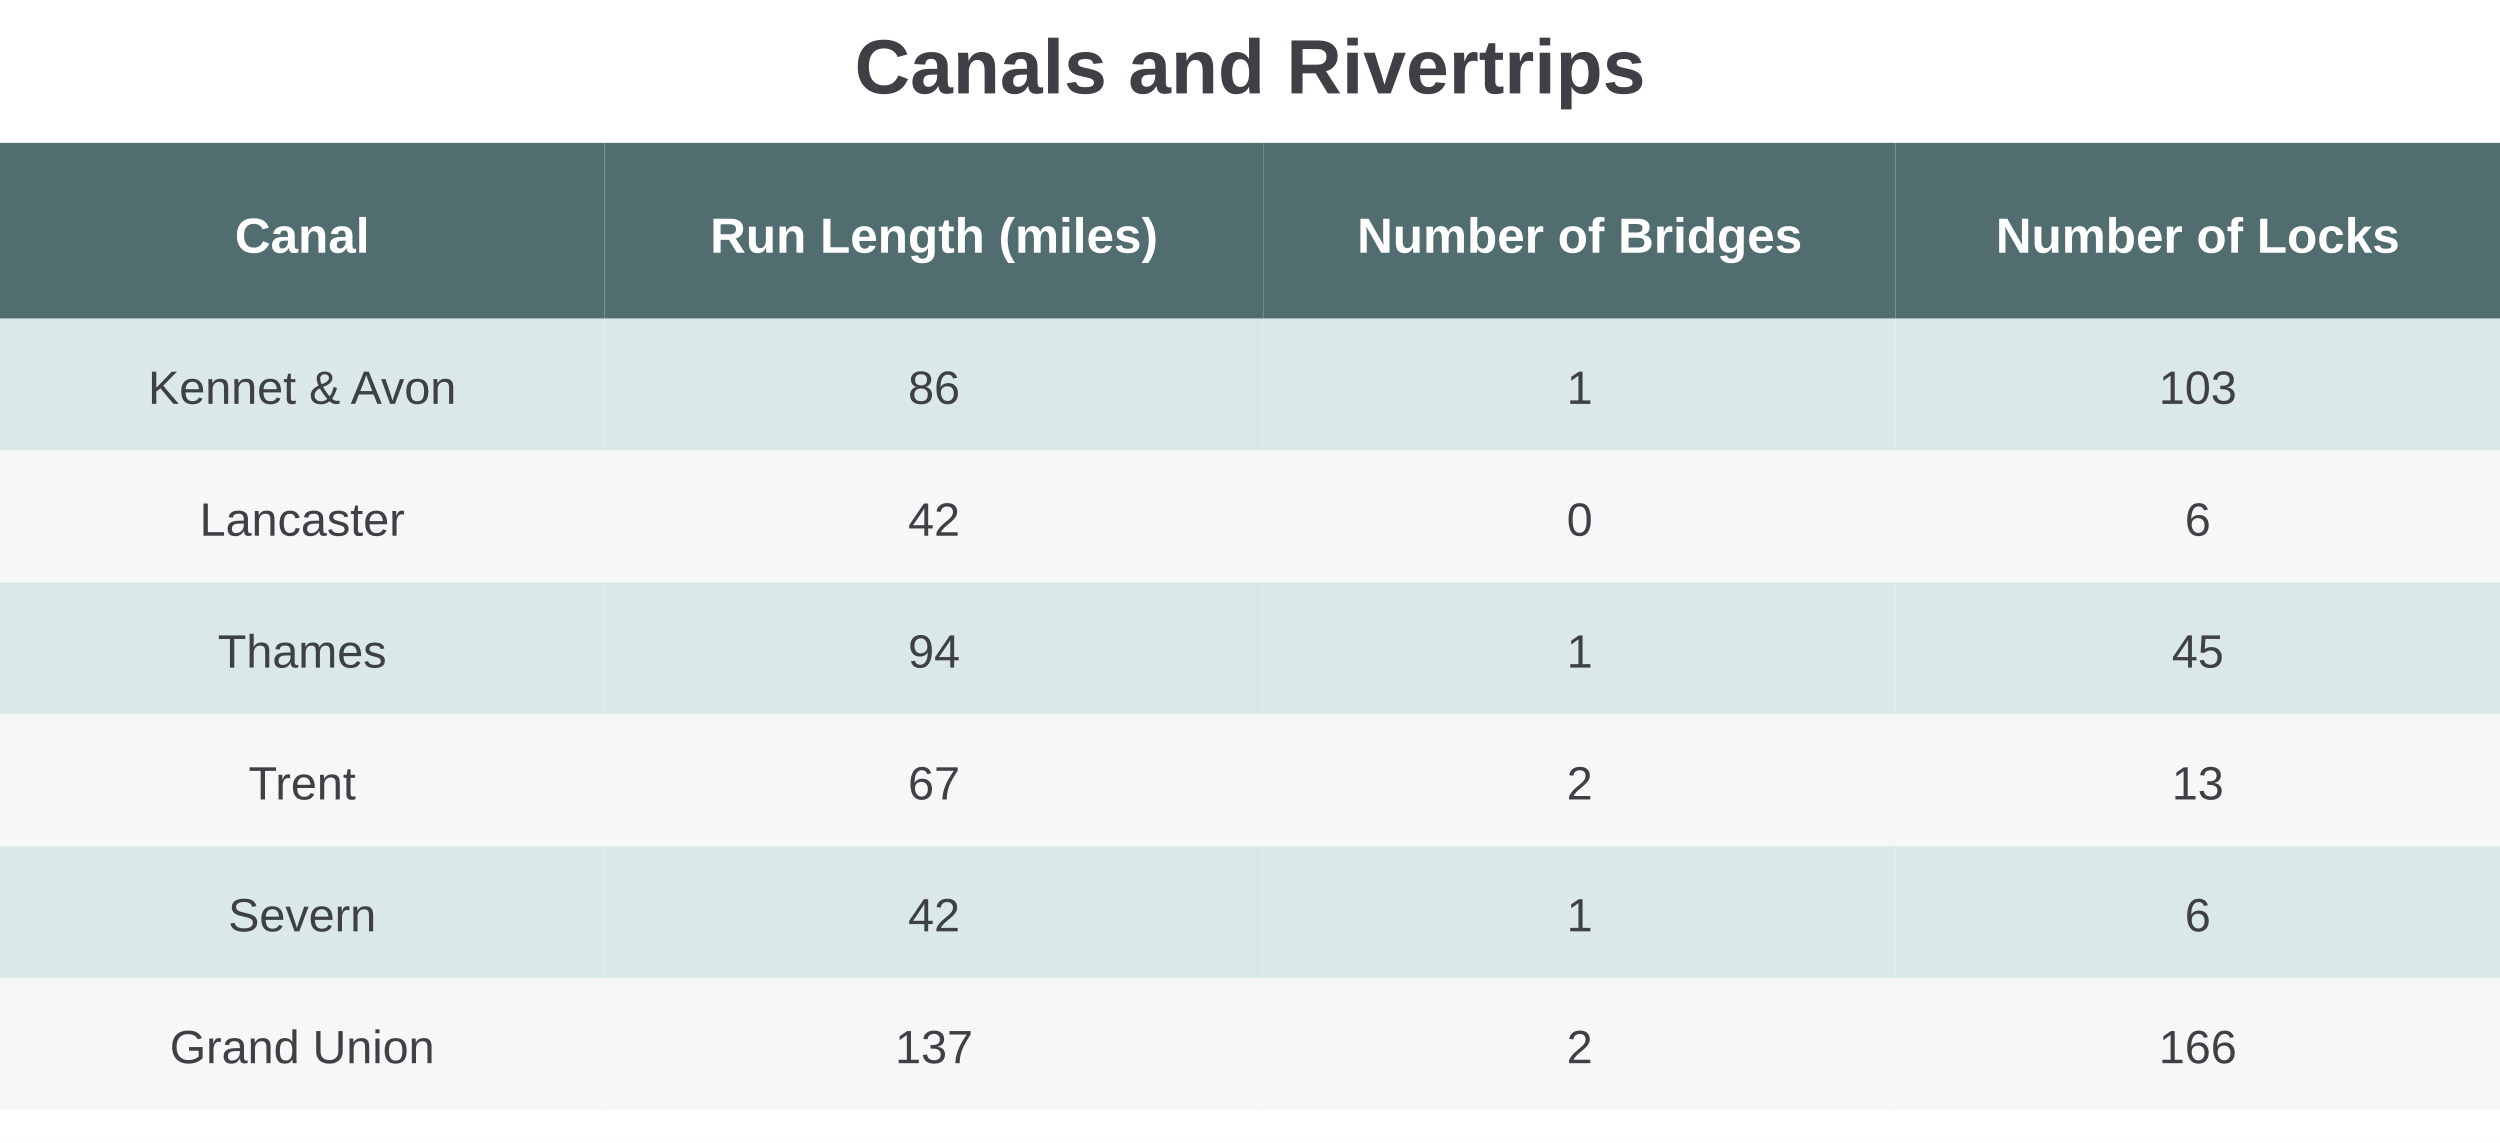
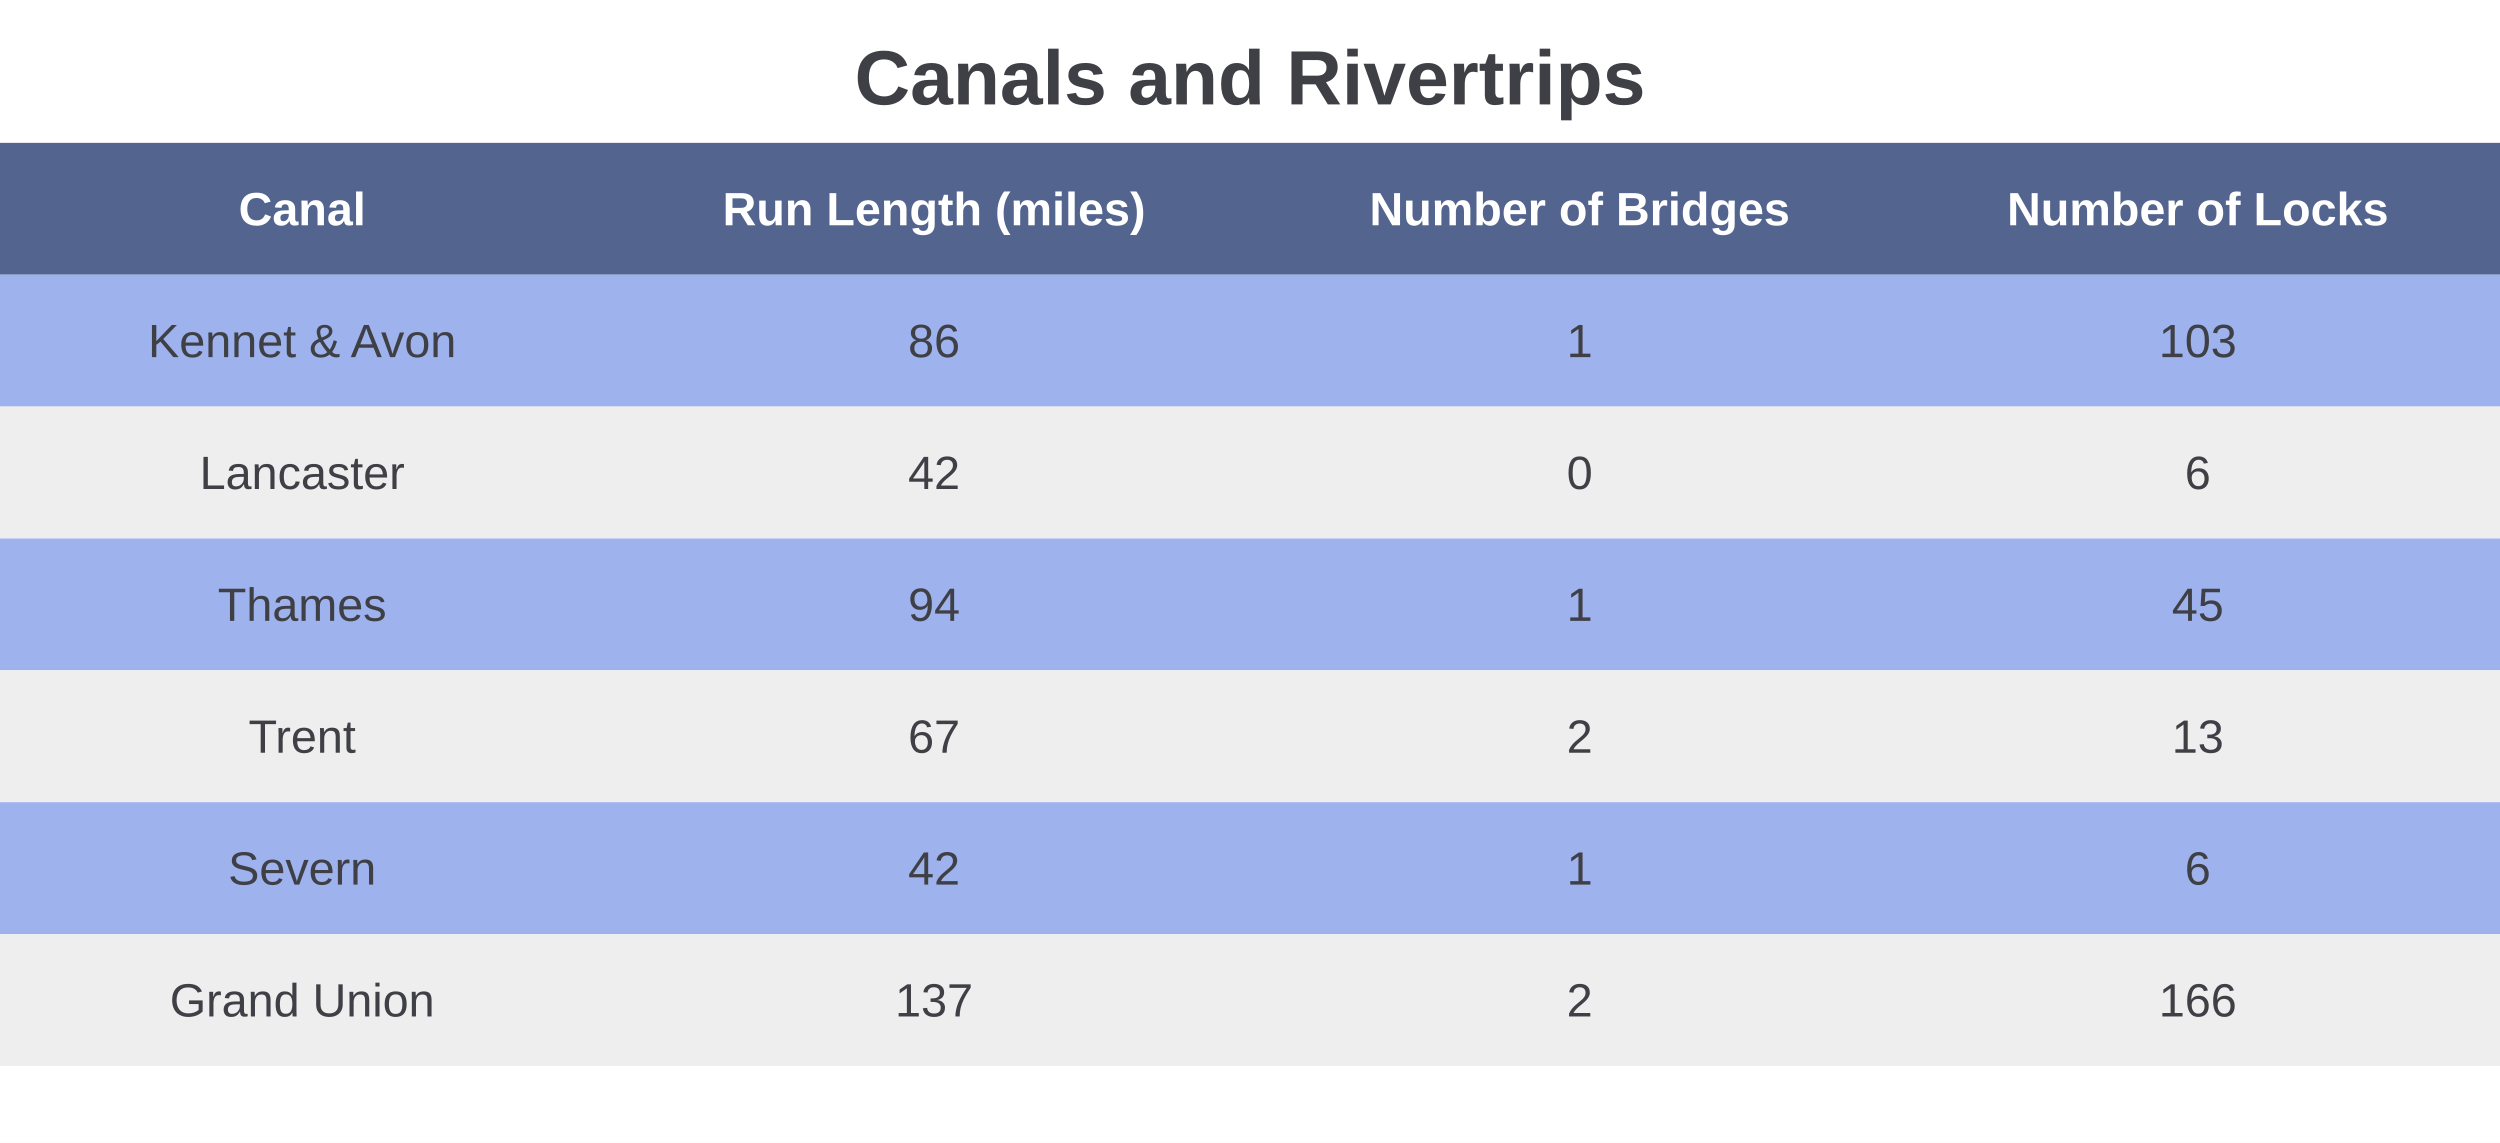
<svg xmlns="http://www.w3.org/2000/svg" viewBox="0 0 910 416">
  <rect width="100%" height="100%" fill="#fff" />
-   <text x="455.0" y="34" text-anchor="middle" font-family="Arial,Helvetica,sans-serif" font-size="28" font-weight="700" fill="#3f3f46">Canals and Rivertrips</text>
-   <rect x="0" y="52" width="220" height="64" fill="#526d70" />
-   <text x="110.0" y="92" text-anchor="middle" font-family="Arial" font-size="18" font-weight="700" fill="#fff">Canal</text>
-   <rect x="220" y="52" width="240" height="64" fill="#526d70" />
-   <text x="340.0" y="92" text-anchor="middle" font-family="Arial" font-size="18" font-weight="700" fill="#fff">Run Length (miles)</text>
-   <rect x="460" y="52" width="230" height="64" fill="#526d70" />
-   <text x="575.0" y="92" text-anchor="middle" font-family="Arial" font-size="18" font-weight="700" fill="#fff">Number of Bridges</text>
-   <rect x="690" y="52" width="220" height="64" fill="#526d70" />
-   <text x="800.0" y="92" text-anchor="middle" font-family="Arial" font-size="18" font-weight="700" fill="#fff">Number of Locks</text>
-   <rect x="0" y="116" width="220" height="48" fill="#dbe8e8" />
-   <text x="110.0" y="147" text-anchor="middle" font-family="Arial" font-size="17" fill="#3f3f46">Kennet &amp; Avon</text>
-   <rect x="220" y="116" width="240" height="48" fill="#dbe8e8" />
-   <text x="340.0" y="147" text-anchor="middle" font-family="Arial" font-size="17" fill="#3f3f46">86</text>
-   <rect x="460" y="116" width="230" height="48" fill="#dbe8e8" />
-   <text x="575.0" y="147" text-anchor="middle" font-family="Arial" font-size="17" fill="#3f3f46">1</text>
-   <rect x="690" y="116" width="220" height="48" fill="#dbe8e8" />
-   <text x="800.0" y="147" text-anchor="middle" font-family="Arial" font-size="17" fill="#3f3f46">103</text>
-   <rect x="0" y="164" width="220" height="48" fill="#f7f7f8" />
-   <text x="110.0" y="195" text-anchor="middle" font-family="Arial" font-size="17" fill="#3f3f46">Lancaster</text>
-   <rect x="220" y="164" width="240" height="48" fill="#f7f7f8" />
-   <text x="340.0" y="195" text-anchor="middle" font-family="Arial" font-size="17" fill="#3f3f46">42</text>
-   <rect x="460" y="164" width="230" height="48" fill="#f7f7f8" />
-   <text x="575.0" y="195" text-anchor="middle" font-family="Arial" font-size="17" fill="#3f3f46">0</text>
-   <rect x="690" y="164" width="220" height="48" fill="#f7f7f8" />
-   <text x="800.0" y="195" text-anchor="middle" font-family="Arial" font-size="17" fill="#3f3f46">6</text>
-   <rect x="0" y="212" width="220" height="48" fill="#dbe8e8" />
-   <text x="110.0" y="243" text-anchor="middle" font-family="Arial" font-size="17" fill="#3f3f46">Thames</text>
-   <rect x="220" y="212" width="240" height="48" fill="#dbe8e8" />
-   <text x="340.0" y="243" text-anchor="middle" font-family="Arial" font-size="17" fill="#3f3f46">94</text>
-   <rect x="460" y="212" width="230" height="48" fill="#dbe8e8" />
-   <text x="575.0" y="243" text-anchor="middle" font-family="Arial" font-size="17" fill="#3f3f46">1</text>
-   <rect x="690" y="212" width="220" height="48" fill="#dbe8e8" />
-   <text x="800.0" y="243" text-anchor="middle" font-family="Arial" font-size="17" fill="#3f3f46">45</text>
-   <rect x="0" y="260" width="220" height="48" fill="#f7f7f8" />
-   <text x="110.0" y="291" text-anchor="middle" font-family="Arial" font-size="17" fill="#3f3f46">Trent</text>
-   <rect x="220" y="260" width="240" height="48" fill="#f7f7f8" />
-   <text x="340.0" y="291" text-anchor="middle" font-family="Arial" font-size="17" fill="#3f3f46">67</text>
-   <rect x="460" y="260" width="230" height="48" fill="#f7f7f8" />
-   <text x="575.0" y="291" text-anchor="middle" font-family="Arial" font-size="17" fill="#3f3f46">2</text>
-   <rect x="690" y="260" width="220" height="48" fill="#f7f7f8" />
-   <text x="800.0" y="291" text-anchor="middle" font-family="Arial" font-size="17" fill="#3f3f46">13</text>
-   <rect x="0" y="308" width="220" height="48" fill="#dbe8e8" />
-   <text x="110.0" y="339" text-anchor="middle" font-family="Arial" font-size="17" fill="#3f3f46">Severn</text>
-   <rect x="220" y="308" width="240" height="48" fill="#dbe8e8" />
-   <text x="340.0" y="339" text-anchor="middle" font-family="Arial" font-size="17" fill="#3f3f46">42</text>
-   <rect x="460" y="308" width="230" height="48" fill="#dbe8e8" />
-   <text x="575.0" y="339" text-anchor="middle" font-family="Arial" font-size="17" fill="#3f3f46">1</text>
-   <rect x="690" y="308" width="220" height="48" fill="#dbe8e8" />
-   <text x="800.0" y="339" text-anchor="middle" font-family="Arial" font-size="17" fill="#3f3f46">6</text>
-   <rect x="0" y="356" width="220" height="48" fill="#f7f7f8" />
-   <text x="110.0" y="387" text-anchor="middle" font-family="Arial" font-size="17" fill="#3f3f46">Grand Union</text>
-   <rect x="220" y="356" width="240" height="48" fill="#f7f7f8" />
-   <text x="340.0" y="387" text-anchor="middle" font-family="Arial" font-size="17" fill="#3f3f46">137</text>
-   <rect x="460" y="356" width="230" height="48" fill="#f7f7f8" />
-   <text x="575.0" y="387" text-anchor="middle" font-family="Arial" font-size="17" fill="#3f3f46">2</text>
-   <rect x="690" y="356" width="220" height="48" fill="#f7f7f8" />
-   <text x="800.0" y="387" text-anchor="middle" font-family="Arial" font-size="17" fill="#3f3f46">166</text>
+   <text x="455" y="38" text-anchor="middle" font-family="Arial,Helvetica,sans-serif" font-size="28" font-weight="700" fill="#3f3f46">Canals and Rivertrips</text>
+   <g font-family="Arial,Helvetica,sans-serif" font-size="17" fill="#3f3f46">
+     <rect x="0" y="52" width="910" height="48" fill="#53658f" />
+     <text x="110" y="82" text-anchor="middle" fill="#fff" font-weight="700">Canal</text>
+     <text x="340" y="82" text-anchor="middle" fill="#fff" font-weight="700">Run Length (miles)</text>
+     <text x="575" y="82" text-anchor="middle" fill="#fff" font-weight="700">Number of Bridges</text>
+     <text x="800" y="82" text-anchor="middle" fill="#fff" font-weight="700">Number of Locks</text>
+     <rect x="0" y="100" width="910" height="48" fill="#9eb2ed" />
+     <rect x="0" y="148" width="910" height="48" fill="#eeeeee" />
+     <rect x="0" y="196" width="910" height="48" fill="#9eb2ed" />
+     <rect x="0" y="244" width="910" height="48" fill="#eeeeee" />
+     <rect x="0" y="292" width="910" height="48" fill="#9eb2ed" />
+     <rect x="0" y="340" width="910" height="48" fill="#eeeeee" />
+     <g text-anchor="middle">
+       <text x="110" y="130">Kennet &amp; Avon</text>
+       <text x="340" y="130">86</text>
+       <text x="575" y="130">1</text>
+       <text x="800" y="130">103</text>
+       <text x="110" y="178">Lancaster</text>
+       <text x="340" y="178">42</text>
+       <text x="575" y="178">0</text>
+       <text x="800" y="178">6</text>
+       <text x="110" y="226">Thames</text>
+       <text x="340" y="226">94</text>
+       <text x="575" y="226">1</text>
+       <text x="800" y="226">45</text>
+       <text x="110" y="274">Trent</text>
+       <text x="340" y="274">67</text>
+       <text x="575" y="274">2</text>
+       <text x="800" y="274">13</text>
+       <text x="110" y="322">Severn</text>
+       <text x="340" y="322">42</text>
+       <text x="575" y="322">1</text>
+       <text x="800" y="322">6</text>
+       <text x="110" y="370">Grand Union</text>
+       <text x="340" y="370">137</text>
+       <text x="575" y="370">2</text>
+       <text x="800" y="370">166</text>
+     </g>
+   </g>
</svg>
